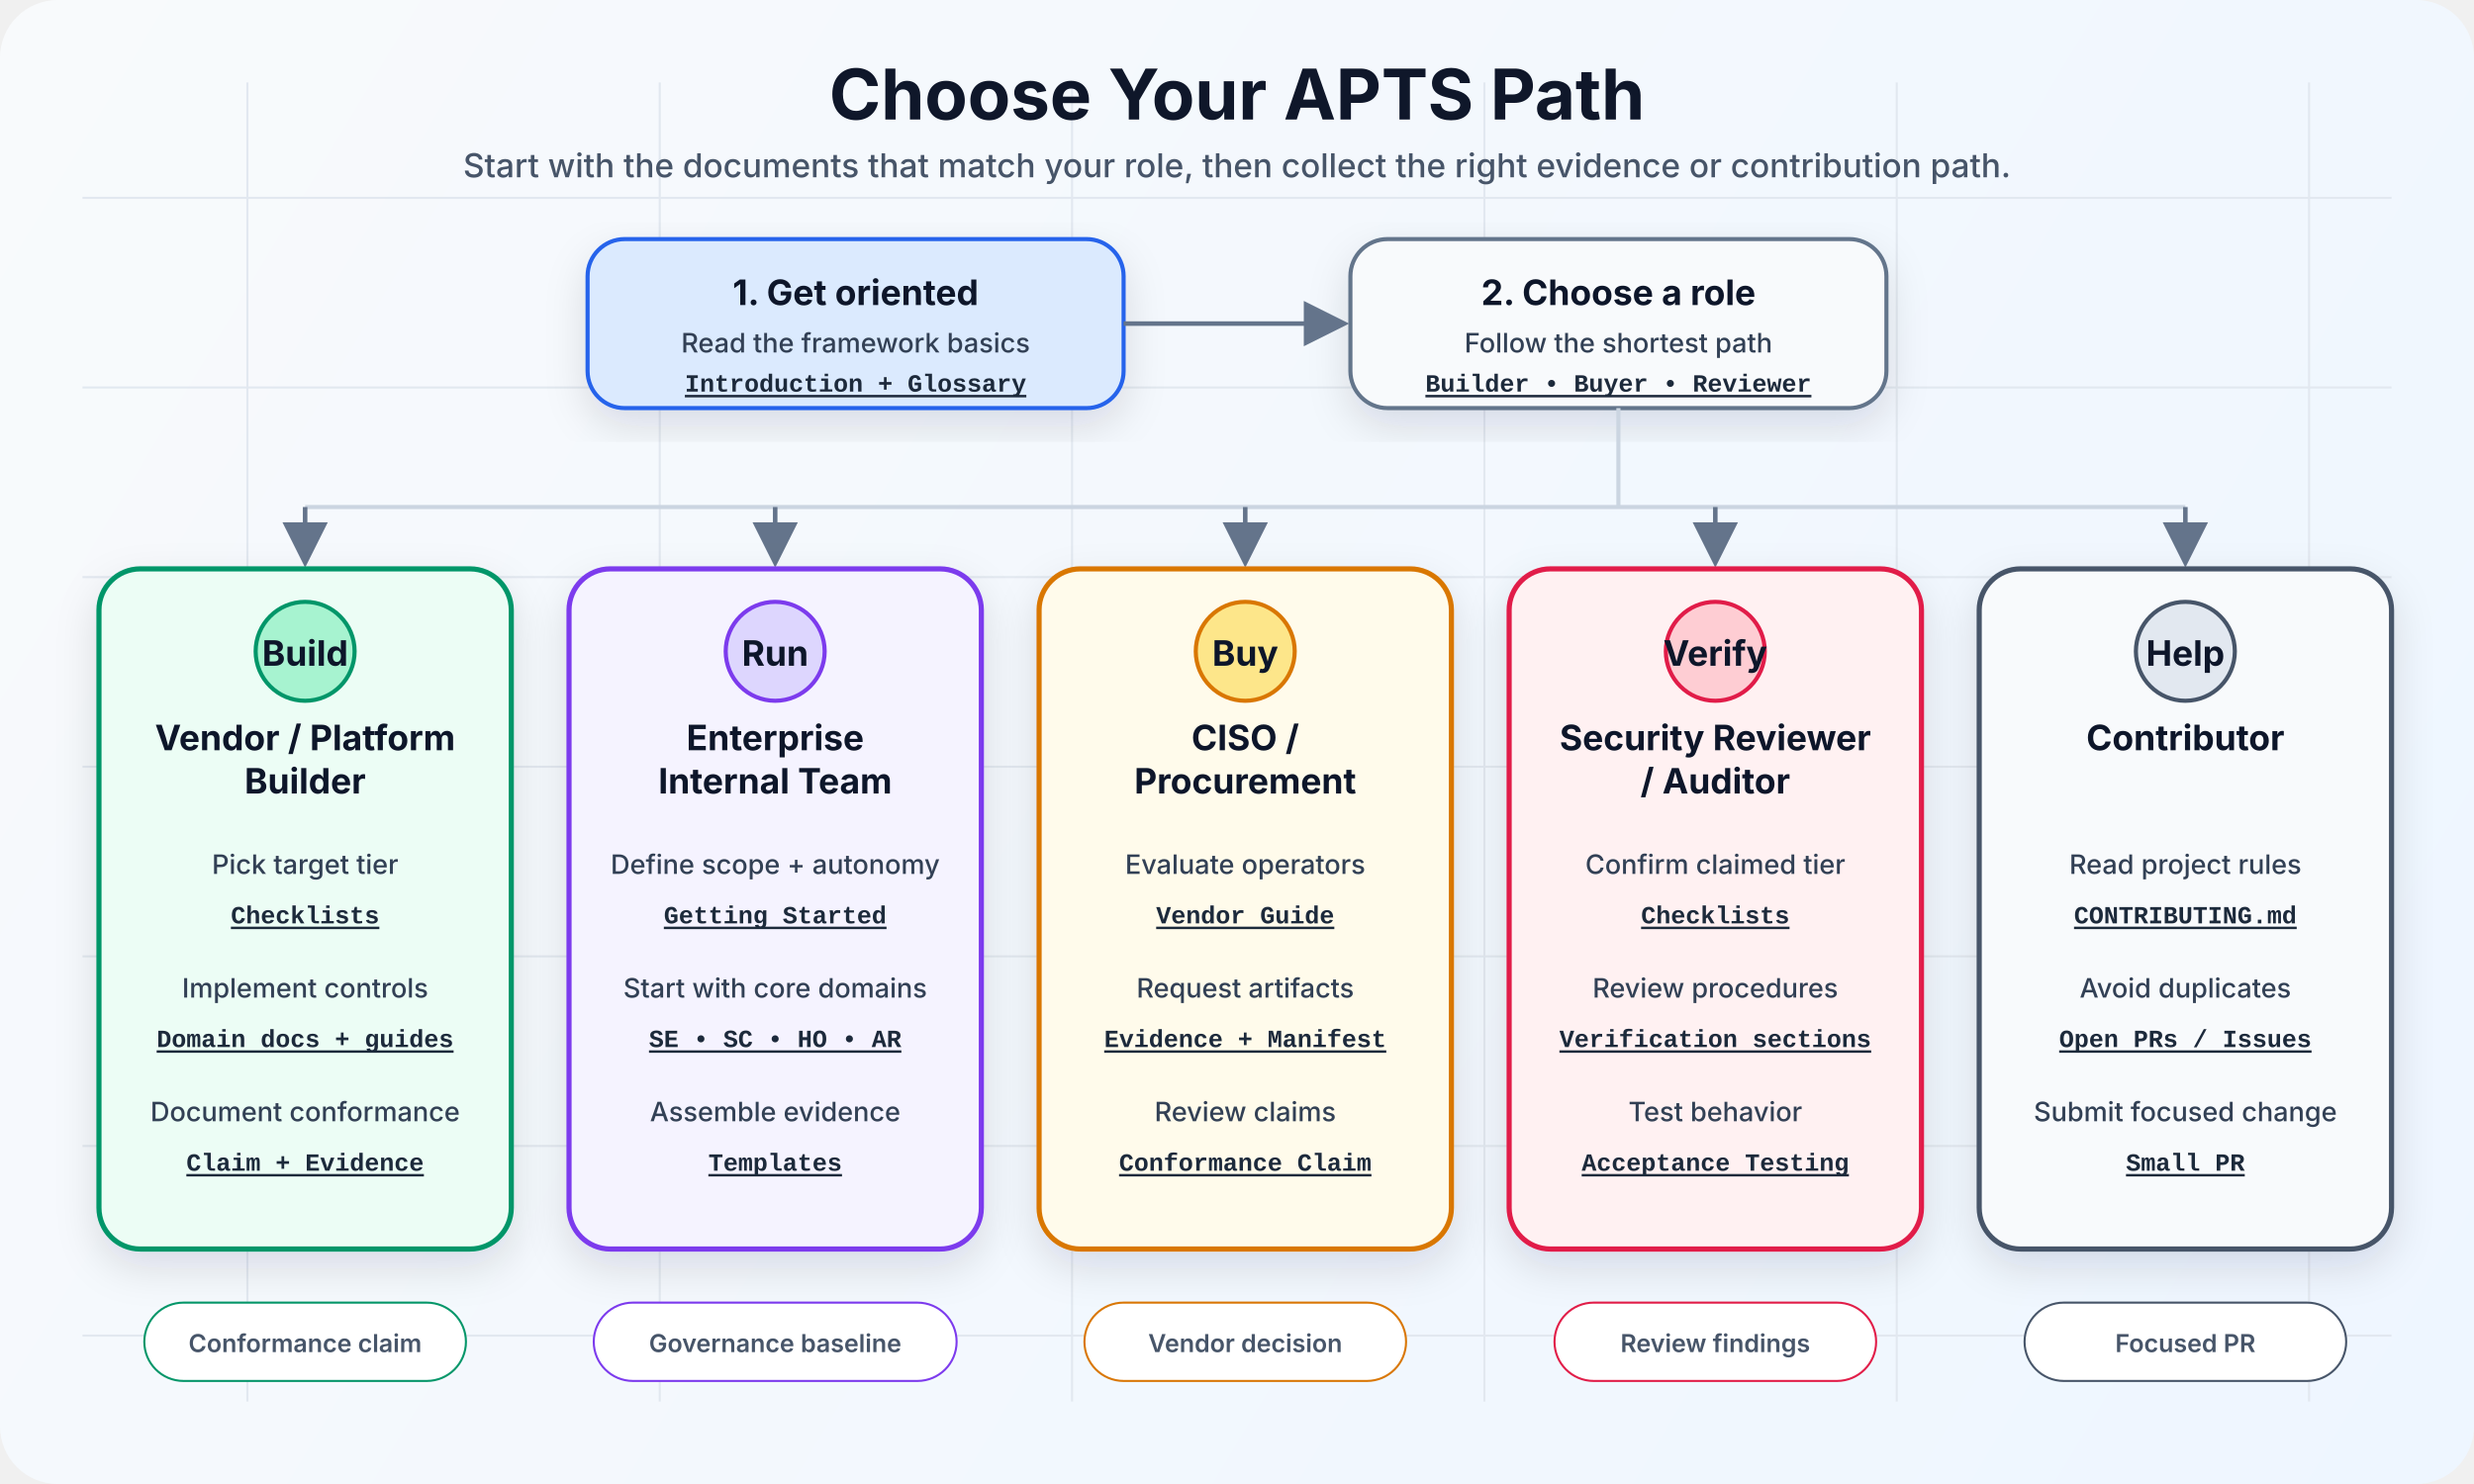
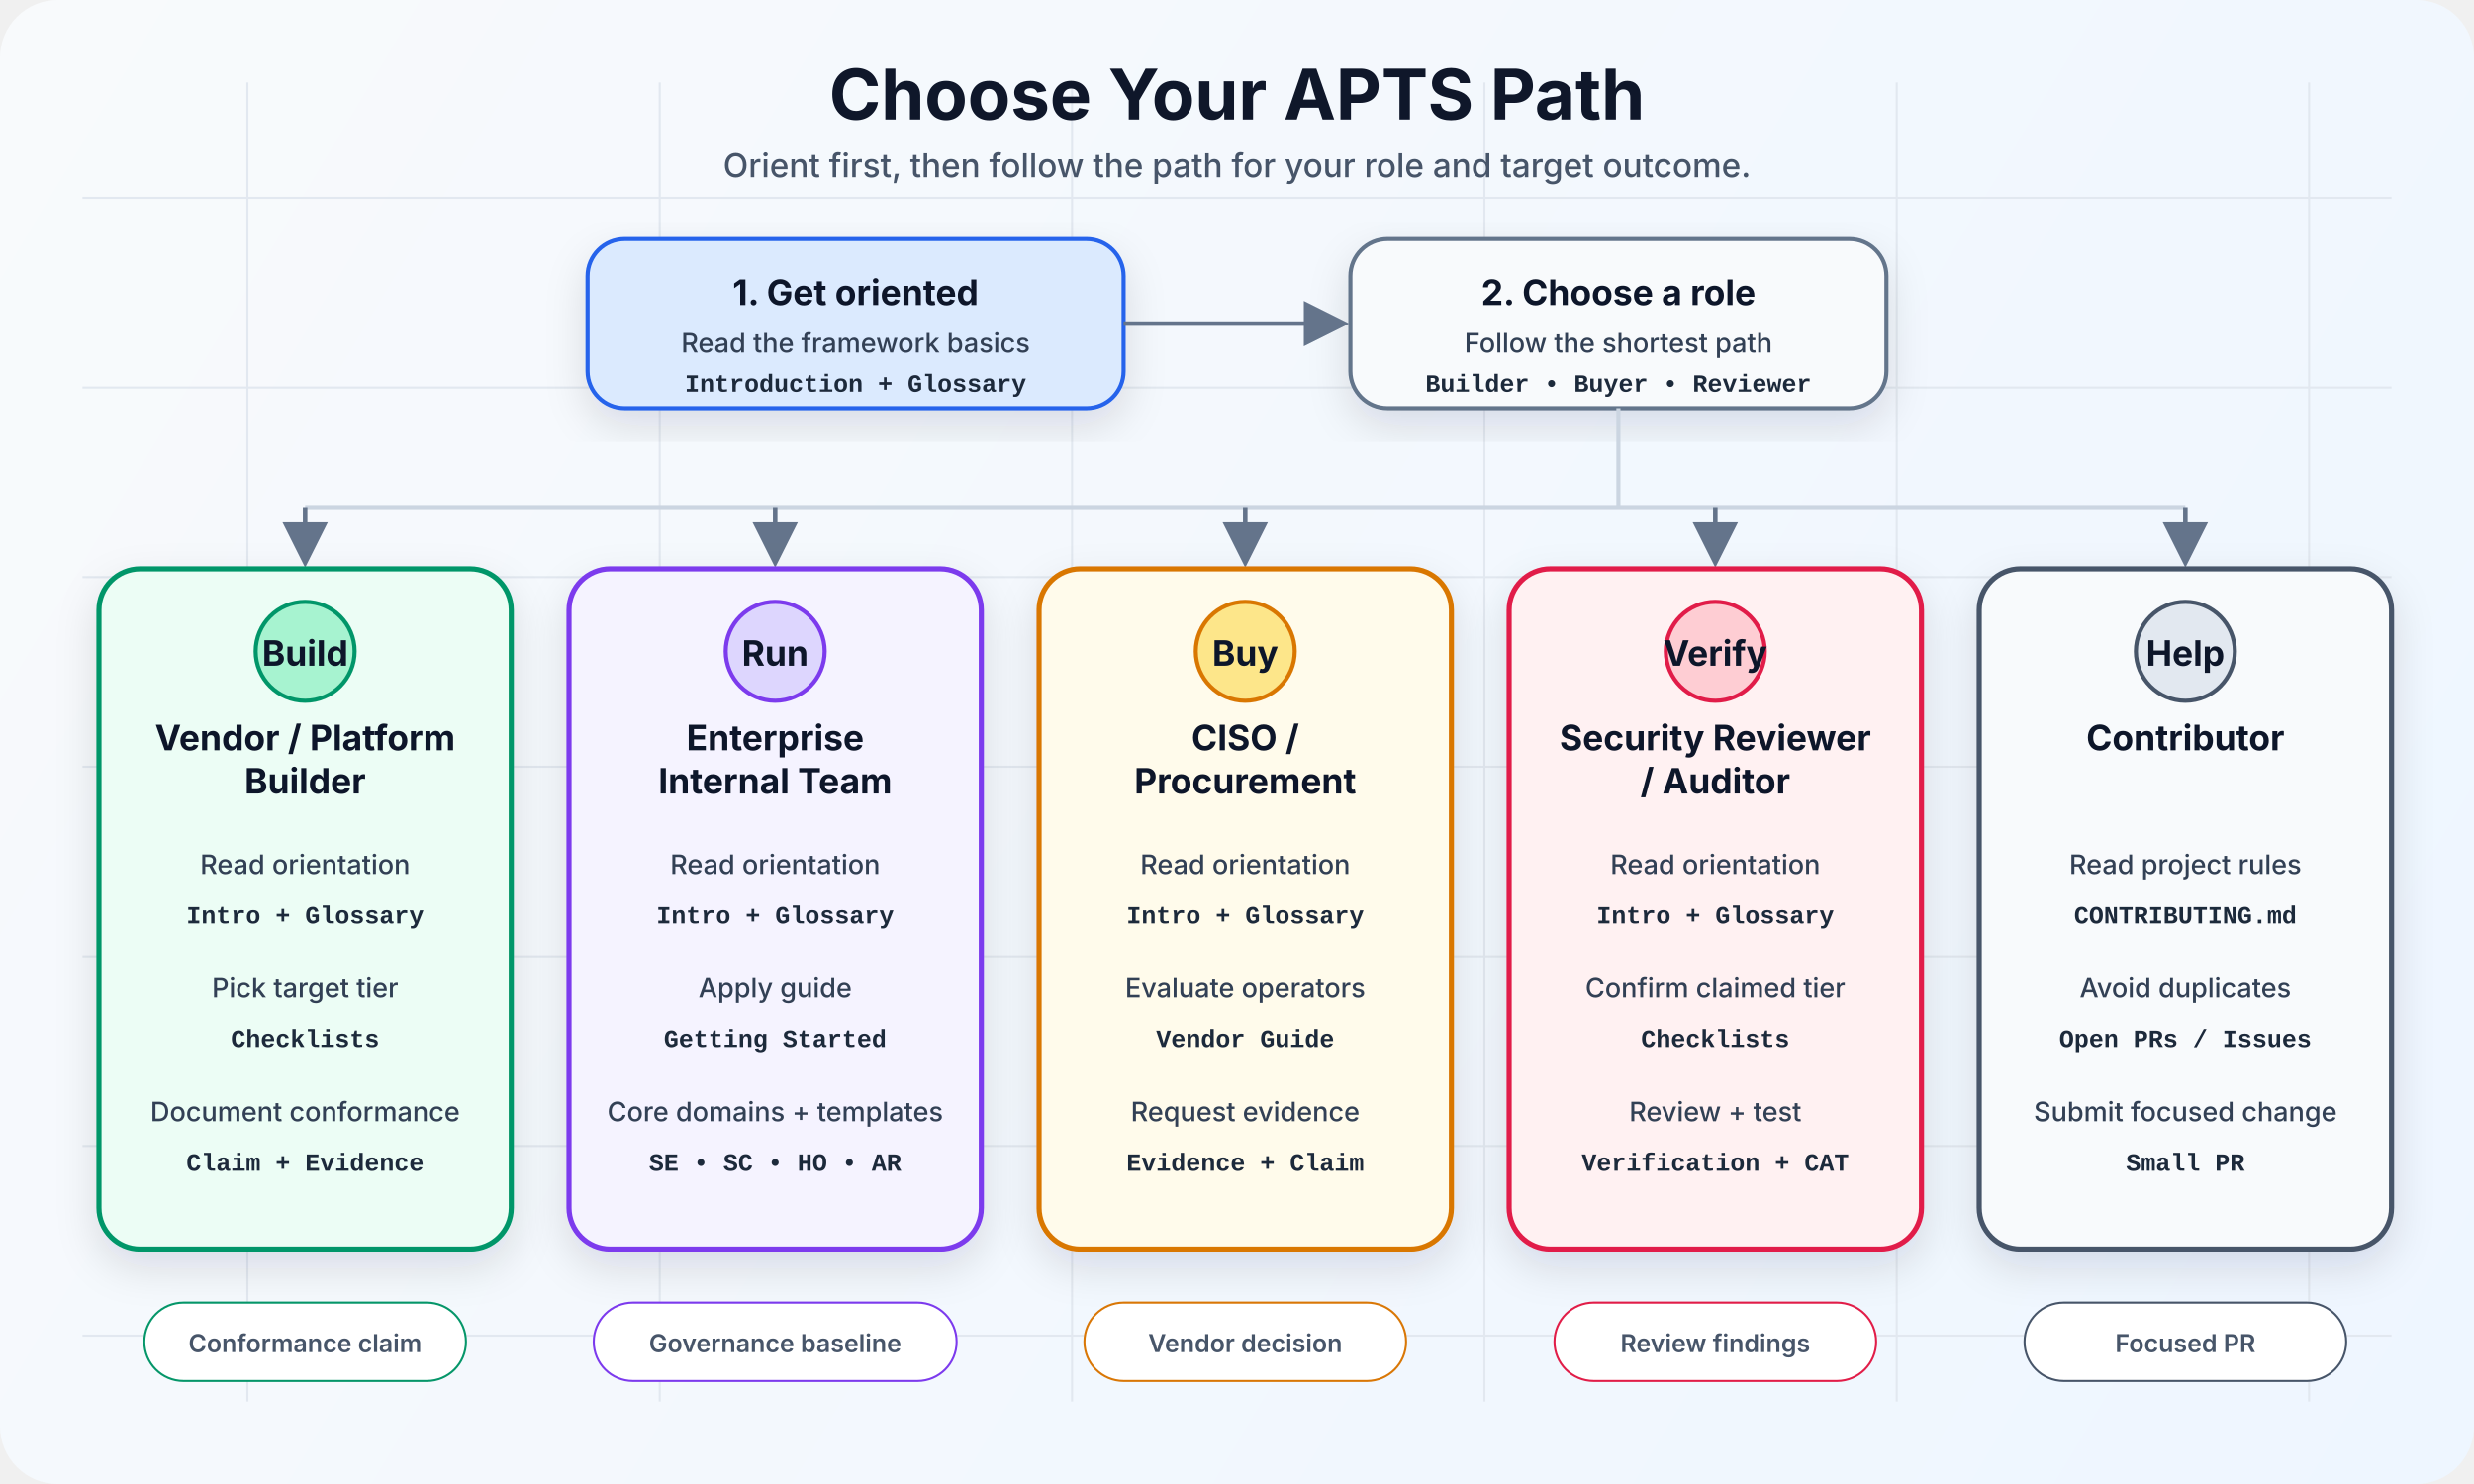
<svg xmlns="http://www.w3.org/2000/svg" width="1200" height="720" viewBox="0 0 1200 720" fill="none" role="img" aria-labelledby="title desc">
  <defs>
    <linearGradient id="bg" x1="0" y1="0" x2="1200" y2="720" gradientUnits="userSpaceOnUse">
      <stop stop-color="#F8FAFC" />
      <stop offset="1" stop-color="#EEF6FF" />
    </linearGradient>
    <filter id="shadow" x="-20%" y="-20%" width="140%" height="140%">
      <feDropShadow dx="0" dy="8" stdDeviation="10" flood-color="#0F172A" flood-opacity="0.12" />
    </filter>
    <marker id="arrow" markerWidth="10" markerHeight="10" refX="8" refY="5" orient="auto" markerUnits="strokeWidth">
      <path d="M 0 0 L 10 5 L 0 10 z" fill="#64748B" />
    </marker>
    <style>
-       a { cursor: pointer; }
-       a:hover rect { stroke-width: 3; }
      .title { font: 700 34px Inter, ui-sans-serif, system-ui, -apple-system, BlinkMacSystemFont, "Segoe UI", sans-serif; fill: #0F172A; }
      .subtitle { font: 500 16px Inter, ui-sans-serif, system-ui, -apple-system, BlinkMacSystemFont, "Segoe UI", sans-serif; fill: #475569; }
      .node-title { font: 700 17px Inter, ui-sans-serif, system-ui, -apple-system, BlinkMacSystemFont, "Segoe UI", sans-serif; fill: #0F172A; }
      .node-body { font: 500 13px Inter, ui-sans-serif, system-ui, -apple-system, BlinkMacSystemFont, "Segoe UI", sans-serif; fill: #334155; }
      .small { font: 600 12px Inter, ui-sans-serif, system-ui, -apple-system, BlinkMacSystemFont, "Segoe UI", sans-serif; fill: #475569; }
-       .doc { font: 700 12px "SFMono-Regular", Consolas, "Liberation Mono", monospace; fill: #1E293B; text-decoration: underline; }
+       .doc { font: 700 12px "SFMono-Regular", Consolas, "Liberation Mono", monospace; fill: #1E293B; }
      .card { filter: url(#shadow); }
      .line { stroke: #64748B; stroke-width: 2.2; marker-end: url(#arrow); }
      .lane-line { stroke: #CBD5E1; stroke-width: 2; }
    </style>
  </defs>
  <rect width="1200" height="720" rx="28" fill="url(#bg)" />
  <path d="M40 96H1160M40 188H1160M40 280H1160M40 372H1160M40 464H1160M40 556H1160M40 648H1160" stroke="#E2E8F0" stroke-width="1" />
  <path d="M120 40V680M320 40V680M520 40V680M720 40V680M920 40V680M1120 40V680" stroke="#E2E8F0" stroke-width="1" />
  <text x="600" y="58" text-anchor="middle" class="title">Choose Your APTS Path</text>
-   <text x="600" y="86" text-anchor="middle" class="subtitle">Start with the documents that match your role, then collect the right evidence or contribution path.</text>
-   <a href="../../standard/Introduction.md" aria-label="Read the Introduction and Glossary">
-     <g class="card">
-       <rect x="285" y="116" width="260" height="82" rx="18" fill="#DBEAFE" stroke="#2563EB" stroke-width="2" />
-       <text x="415" y="148" text-anchor="middle" class="node-title">1. Get oriented</text>
-       <text x="415" y="171" text-anchor="middle" class="node-body">Read the framework basics</text>
-       <text x="415" y="190" text-anchor="middle" class="doc">Introduction + Glossary</text>
-     </g>
-   </a>
+   <text x="600" y="86" text-anchor="middle" class="subtitle">Orient first, then follow the path for your role and target outcome.</text>
+   <g class="card">
+     <rect x="285" y="116" width="260" height="82" rx="18" fill="#DBEAFE" stroke="#2563EB" stroke-width="2" />
+     <text x="415" y="148" text-anchor="middle" class="node-title">1. Get oriented</text>
+     <text x="415" y="171" text-anchor="middle" class="node-body">Read the framework basics</text>
+     <text x="415" y="190" text-anchor="middle" class="doc">Introduction + Glossary</text>
+   </g>
  <g class="card">
    <rect x="655" y="116" width="260" height="82" rx="18" fill="#F8FAFC" stroke="#64748B" stroke-width="2" />
    <text x="785" y="148" text-anchor="middle" class="node-title">2. Choose a role</text>
    <text x="785" y="171" text-anchor="middle" class="node-body">Follow the shortest path</text>
    <text x="785" y="190" text-anchor="middle" class="doc">Builder • Buyer • Reviewer</text>
  </g>
  <line x1="545" y1="157" x2="650" y2="157" class="line" />
  <path d="M785 198 V246 H148 M785 246 H376 M785 246 H604 M785 246 H832 M785 246 H1060" class="lane-line" />
  <line x1="148" y1="246" x2="148" y2="271" class="line" />
  <line x1="376" y1="246" x2="376" y2="271" class="line" />
  <line x1="604" y1="246" x2="604" y2="271" class="line" />
  <line x1="832" y1="246" x2="832" y2="271" class="line" />
  <line x1="1060" y1="246" x2="1060" y2="271" class="line" />
-   <a href="../../standard/appendix/Conformance_Claim_Template.md" aria-label="Vendor or platform builder path to conformance claim and evidence package">
-     <g class="card">
-       <rect x="48" y="276" width="200" height="330" rx="20" fill="#ECFDF5" stroke="#059669" stroke-width="2.5" />
-       <circle cx="148" cy="316" r="24" fill="#A7F3D0" stroke="#059669" stroke-width="2" />
-       <text x="148" y="323" text-anchor="middle" class="node-title">Build</text>
-       <text x="148" y="364" text-anchor="middle" class="node-title">Vendor / Platform</text>
-       <text x="148" y="385" text-anchor="middle" class="node-title">Builder</text>
-       <text x="148" y="424" text-anchor="middle" class="node-body">Pick target tier</text>
-       <text x="148" y="448" text-anchor="middle" class="doc">Checklists</text>
-       <text x="148" y="484" text-anchor="middle" class="node-body">Implement controls</text>
-       <text x="148" y="508" text-anchor="middle" class="doc">Domain docs + guides</text>
-       <text x="148" y="544" text-anchor="middle" class="node-body">Document conformance</text>
-       <text x="148" y="568" text-anchor="middle" class="doc">Claim + Evidence</text>
-     </g>
-   </a>
-   <a href="../../standard/Getting_Started.md" aria-label="Enterprise internal team path through core domains and templates">
-     <g class="card">
-       <rect x="276" y="276" width="200" height="330" rx="20" fill="#F5F3FF" stroke="#7C3AED" stroke-width="2.5" />
-       <circle cx="376" cy="316" r="24" fill="#DDD6FE" stroke="#7C3AED" stroke-width="2" />
-       <text x="376" y="323" text-anchor="middle" class="node-title">Run</text>
-       <text x="376" y="364" text-anchor="middle" class="node-title">Enterprise</text>
-       <text x="376" y="385" text-anchor="middle" class="node-title">Internal Team</text>
-       <text x="376" y="424" text-anchor="middle" class="node-body">Define scope + autonomy</text>
-       <text x="376" y="448" text-anchor="middle" class="doc">Getting Started</text>
-       <text x="376" y="484" text-anchor="middle" class="node-body">Start with core domains</text>
-       <text x="376" y="508" text-anchor="middle" class="doc">SE • SC • HO • AR</text>
-       <text x="376" y="544" text-anchor="middle" class="node-body">Assemble evidence</text>
-       <text x="376" y="568" text-anchor="middle" class="doc">Templates</text>
-     </g>
-   </a>
-   <a href="../../standard/appendix/Vendor_Evaluation_Guide.md" aria-label="CISO or procurement path through vendor evaluation and evidence requests">
-     <g class="card">
-       <rect x="504" y="276" width="200" height="330" rx="20" fill="#FFFBEB" stroke="#D97706" stroke-width="2.5" />
-       <circle cx="604" cy="316" r="24" fill="#FDE68A" stroke="#D97706" stroke-width="2" />
-       <text x="604" y="323" text-anchor="middle" class="node-title">Buy</text>
-       <text x="604" y="364" text-anchor="middle" class="node-title">CISO /</text>
-       <text x="604" y="385" text-anchor="middle" class="node-title">Procurement</text>
-       <text x="604" y="424" text-anchor="middle" class="node-body">Evaluate operators</text>
-       <text x="604" y="448" text-anchor="middle" class="doc">Vendor Guide</text>
-       <text x="604" y="484" text-anchor="middle" class="node-body">Request artifacts</text>
-       <text x="604" y="508" text-anchor="middle" class="doc">Evidence + Manifest</text>
-       <text x="604" y="544" text-anchor="middle" class="node-body">Review claims</text>
-       <text x="604" y="568" text-anchor="middle" class="doc">Conformance Claim</text>
-     </g>
-   </a>
-   <a href="../../standard/appendix/Customer_Acceptance_Testing.md" aria-label="Security reviewer or auditor path through verification sections and acceptance testing">
-     <g class="card">
-       <rect x="732" y="276" width="200" height="330" rx="20" fill="#FFF1F2" stroke="#E11D48" stroke-width="2.5" />
-       <circle cx="832" cy="316" r="24" fill="#FECDD3" stroke="#E11D48" stroke-width="2" />
-       <text x="832" y="323" text-anchor="middle" class="node-title">Verify</text>
-       <text x="832" y="364" text-anchor="middle" class="node-title">Security Reviewer</text>
-       <text x="832" y="385" text-anchor="middle" class="node-title">/ Auditor</text>
-       <text x="832" y="424" text-anchor="middle" class="node-body">Confirm claimed tier</text>
-       <text x="832" y="448" text-anchor="middle" class="doc">Checklists</text>
-       <text x="832" y="484" text-anchor="middle" class="node-body">Review procedures</text>
-       <text x="832" y="508" text-anchor="middle" class="doc">Verification sections</text>
-       <text x="832" y="544" text-anchor="middle" class="node-body">Test behavior</text>
-       <text x="832" y="568" text-anchor="middle" class="doc">Acceptance Testing</text>
-     </g>
-   </a>
-   <a href="../../CONTRIBUTING.md" aria-label="Contributor path through contribution guidance and open issues or PRs">
-     <g class="card">
-       <rect x="960" y="276" width="200" height="330" rx="20" fill="#F8FAFC" stroke="#475569" stroke-width="2.5" />
-       <circle cx="1060" cy="316" r="24" fill="#E2E8F0" stroke="#475569" stroke-width="2" />
-       <text x="1060" y="323" text-anchor="middle" class="node-title">Help</text>
-       <text x="1060" y="364" text-anchor="middle" class="node-title">Contributor</text>
-       <text x="1060" y="424" text-anchor="middle" class="node-body">Read project rules</text>
-       <text x="1060" y="448" text-anchor="middle" class="doc">CONTRIBUTING.md</text>
-       <text x="1060" y="484" text-anchor="middle" class="node-body">Avoid duplicates</text>
-       <text x="1060" y="508" text-anchor="middle" class="doc">Open PRs / Issues</text>
-       <text x="1060" y="544" text-anchor="middle" class="node-body">Submit focused change</text>
-       <text x="1060" y="568" text-anchor="middle" class="doc">Small PR</text>
-     </g>
-   </a>
+   <g class="card">
+     <rect x="48" y="276" width="200" height="330" rx="20" fill="#ECFDF5" stroke="#059669" stroke-width="2.5" />
+     <circle cx="148" cy="316" r="24" fill="#A7F3D0" stroke="#059669" stroke-width="2" />
+     <text x="148" y="323" text-anchor="middle" class="node-title">Build</text>
+     <text x="148" y="364" text-anchor="middle" class="node-title">Vendor / Platform</text>
+     <text x="148" y="385" text-anchor="middle" class="node-title">Builder</text>
+     <text x="148" y="424" text-anchor="middle" class="node-body">Read orientation</text>
+     <text x="148" y="448" text-anchor="middle" class="doc">Intro + Glossary</text>
+     <text x="148" y="484" text-anchor="middle" class="node-body">Pick target tier</text>
+     <text x="148" y="508" text-anchor="middle" class="doc">Checklists</text>
+     <text x="148" y="544" text-anchor="middle" class="node-body">Document conformance</text>
+     <text x="148" y="568" text-anchor="middle" class="doc">Claim + Evidence</text>
+   </g>
+   <g class="card">
+     <rect x="276" y="276" width="200" height="330" rx="20" fill="#F5F3FF" stroke="#7C3AED" stroke-width="2.5" />
+     <circle cx="376" cy="316" r="24" fill="#DDD6FE" stroke="#7C3AED" stroke-width="2" />
+     <text x="376" y="323" text-anchor="middle" class="node-title">Run</text>
+     <text x="376" y="364" text-anchor="middle" class="node-title">Enterprise</text>
+     <text x="376" y="385" text-anchor="middle" class="node-title">Internal Team</text>
+     <text x="376" y="424" text-anchor="middle" class="node-body">Read orientation</text>
+     <text x="376" y="448" text-anchor="middle" class="doc">Intro + Glossary</text>
+     <text x="376" y="484" text-anchor="middle" class="node-body">Apply guide</text>
+     <text x="376" y="508" text-anchor="middle" class="doc">Getting Started</text>
+     <text x="376" y="544" text-anchor="middle" class="node-body">Core domains + templates</text>
+     <text x="376" y="568" text-anchor="middle" class="doc">SE • SC • HO • AR</text>
+   </g>
+   <g class="card">
+     <rect x="504" y="276" width="200" height="330" rx="20" fill="#FFFBEB" stroke="#D97706" stroke-width="2.5" />
+     <circle cx="604" cy="316" r="24" fill="#FDE68A" stroke="#D97706" stroke-width="2" />
+     <text x="604" y="323" text-anchor="middle" class="node-title">Buy</text>
+     <text x="604" y="364" text-anchor="middle" class="node-title">CISO /</text>
+     <text x="604" y="385" text-anchor="middle" class="node-title">Procurement</text>
+     <text x="604" y="424" text-anchor="middle" class="node-body">Read orientation</text>
+     <text x="604" y="448" text-anchor="middle" class="doc">Intro + Glossary</text>
+     <text x="604" y="484" text-anchor="middle" class="node-body">Evaluate operators</text>
+     <text x="604" y="508" text-anchor="middle" class="doc">Vendor Guide</text>
+     <text x="604" y="544" text-anchor="middle" class="node-body">Request evidence</text>
+     <text x="604" y="568" text-anchor="middle" class="doc">Evidence + Claim</text>
+   </g>
+   <g class="card">
+     <rect x="732" y="276" width="200" height="330" rx="20" fill="#FFF1F2" stroke="#E11D48" stroke-width="2.5" />
+     <circle cx="832" cy="316" r="24" fill="#FECDD3" stroke="#E11D48" stroke-width="2" />
+     <text x="832" y="323" text-anchor="middle" class="node-title">Verify</text>
+     <text x="832" y="364" text-anchor="middle" class="node-title">Security Reviewer</text>
+     <text x="832" y="385" text-anchor="middle" class="node-title">/ Auditor</text>
+     <text x="832" y="424" text-anchor="middle" class="node-body">Read orientation</text>
+     <text x="832" y="448" text-anchor="middle" class="doc">Intro + Glossary</text>
+     <text x="832" y="484" text-anchor="middle" class="node-body">Confirm claimed tier</text>
+     <text x="832" y="508" text-anchor="middle" class="doc">Checklists</text>
+     <text x="832" y="544" text-anchor="middle" class="node-body">Review + test</text>
+     <text x="832" y="568" text-anchor="middle" class="doc">Verification + CAT</text>
+   </g>
+   <g class="card">
+     <rect x="960" y="276" width="200" height="330" rx="20" fill="#F8FAFC" stroke="#475569" stroke-width="2.5" />
+     <circle cx="1060" cy="316" r="24" fill="#E2E8F0" stroke="#475569" stroke-width="2" />
+     <text x="1060" y="323" text-anchor="middle" class="node-title">Help</text>
+     <text x="1060" y="364" text-anchor="middle" class="node-title">Contributor</text>
+     <text x="1060" y="424" text-anchor="middle" class="node-body">Read project rules</text>
+     <text x="1060" y="448" text-anchor="middle" class="doc">CONTRIBUTING.md</text>
+     <text x="1060" y="484" text-anchor="middle" class="node-body">Avoid duplicates</text>
+     <text x="1060" y="508" text-anchor="middle" class="doc">Open PRs / Issues</text>
+     <text x="1060" y="544" text-anchor="middle" class="node-body">Submit focused change</text>
+     <text x="1060" y="568" text-anchor="middle" class="doc">Small PR</text>
+   </g>
  <g>
    <rect x="70" y="632" width="156" height="38" rx="19" fill="#FFFFFF" stroke="#059669" />
    <text x="148" y="656" text-anchor="middle" class="small">Conformance claim</text>
    <rect x="288" y="632" width="176" height="38" rx="19" fill="#FFFFFF" stroke="#7C3AED" />
    <text x="376" y="656" text-anchor="middle" class="small">Governance baseline</text>
    <rect x="526" y="632" width="156" height="38" rx="19" fill="#FFFFFF" stroke="#D97706" />
    <text x="604" y="656" text-anchor="middle" class="small">Vendor decision</text>
    <rect x="754" y="632" width="156" height="38" rx="19" fill="#FFFFFF" stroke="#E11D48" />
    <text x="832" y="656" text-anchor="middle" class="small">Review findings</text>
    <rect x="982" y="632" width="156" height="38" rx="19" fill="#FFFFFF" stroke="#475569" />
    <text x="1060" y="656" text-anchor="middle" class="small">Focused PR</text>
  </g>
</svg>
